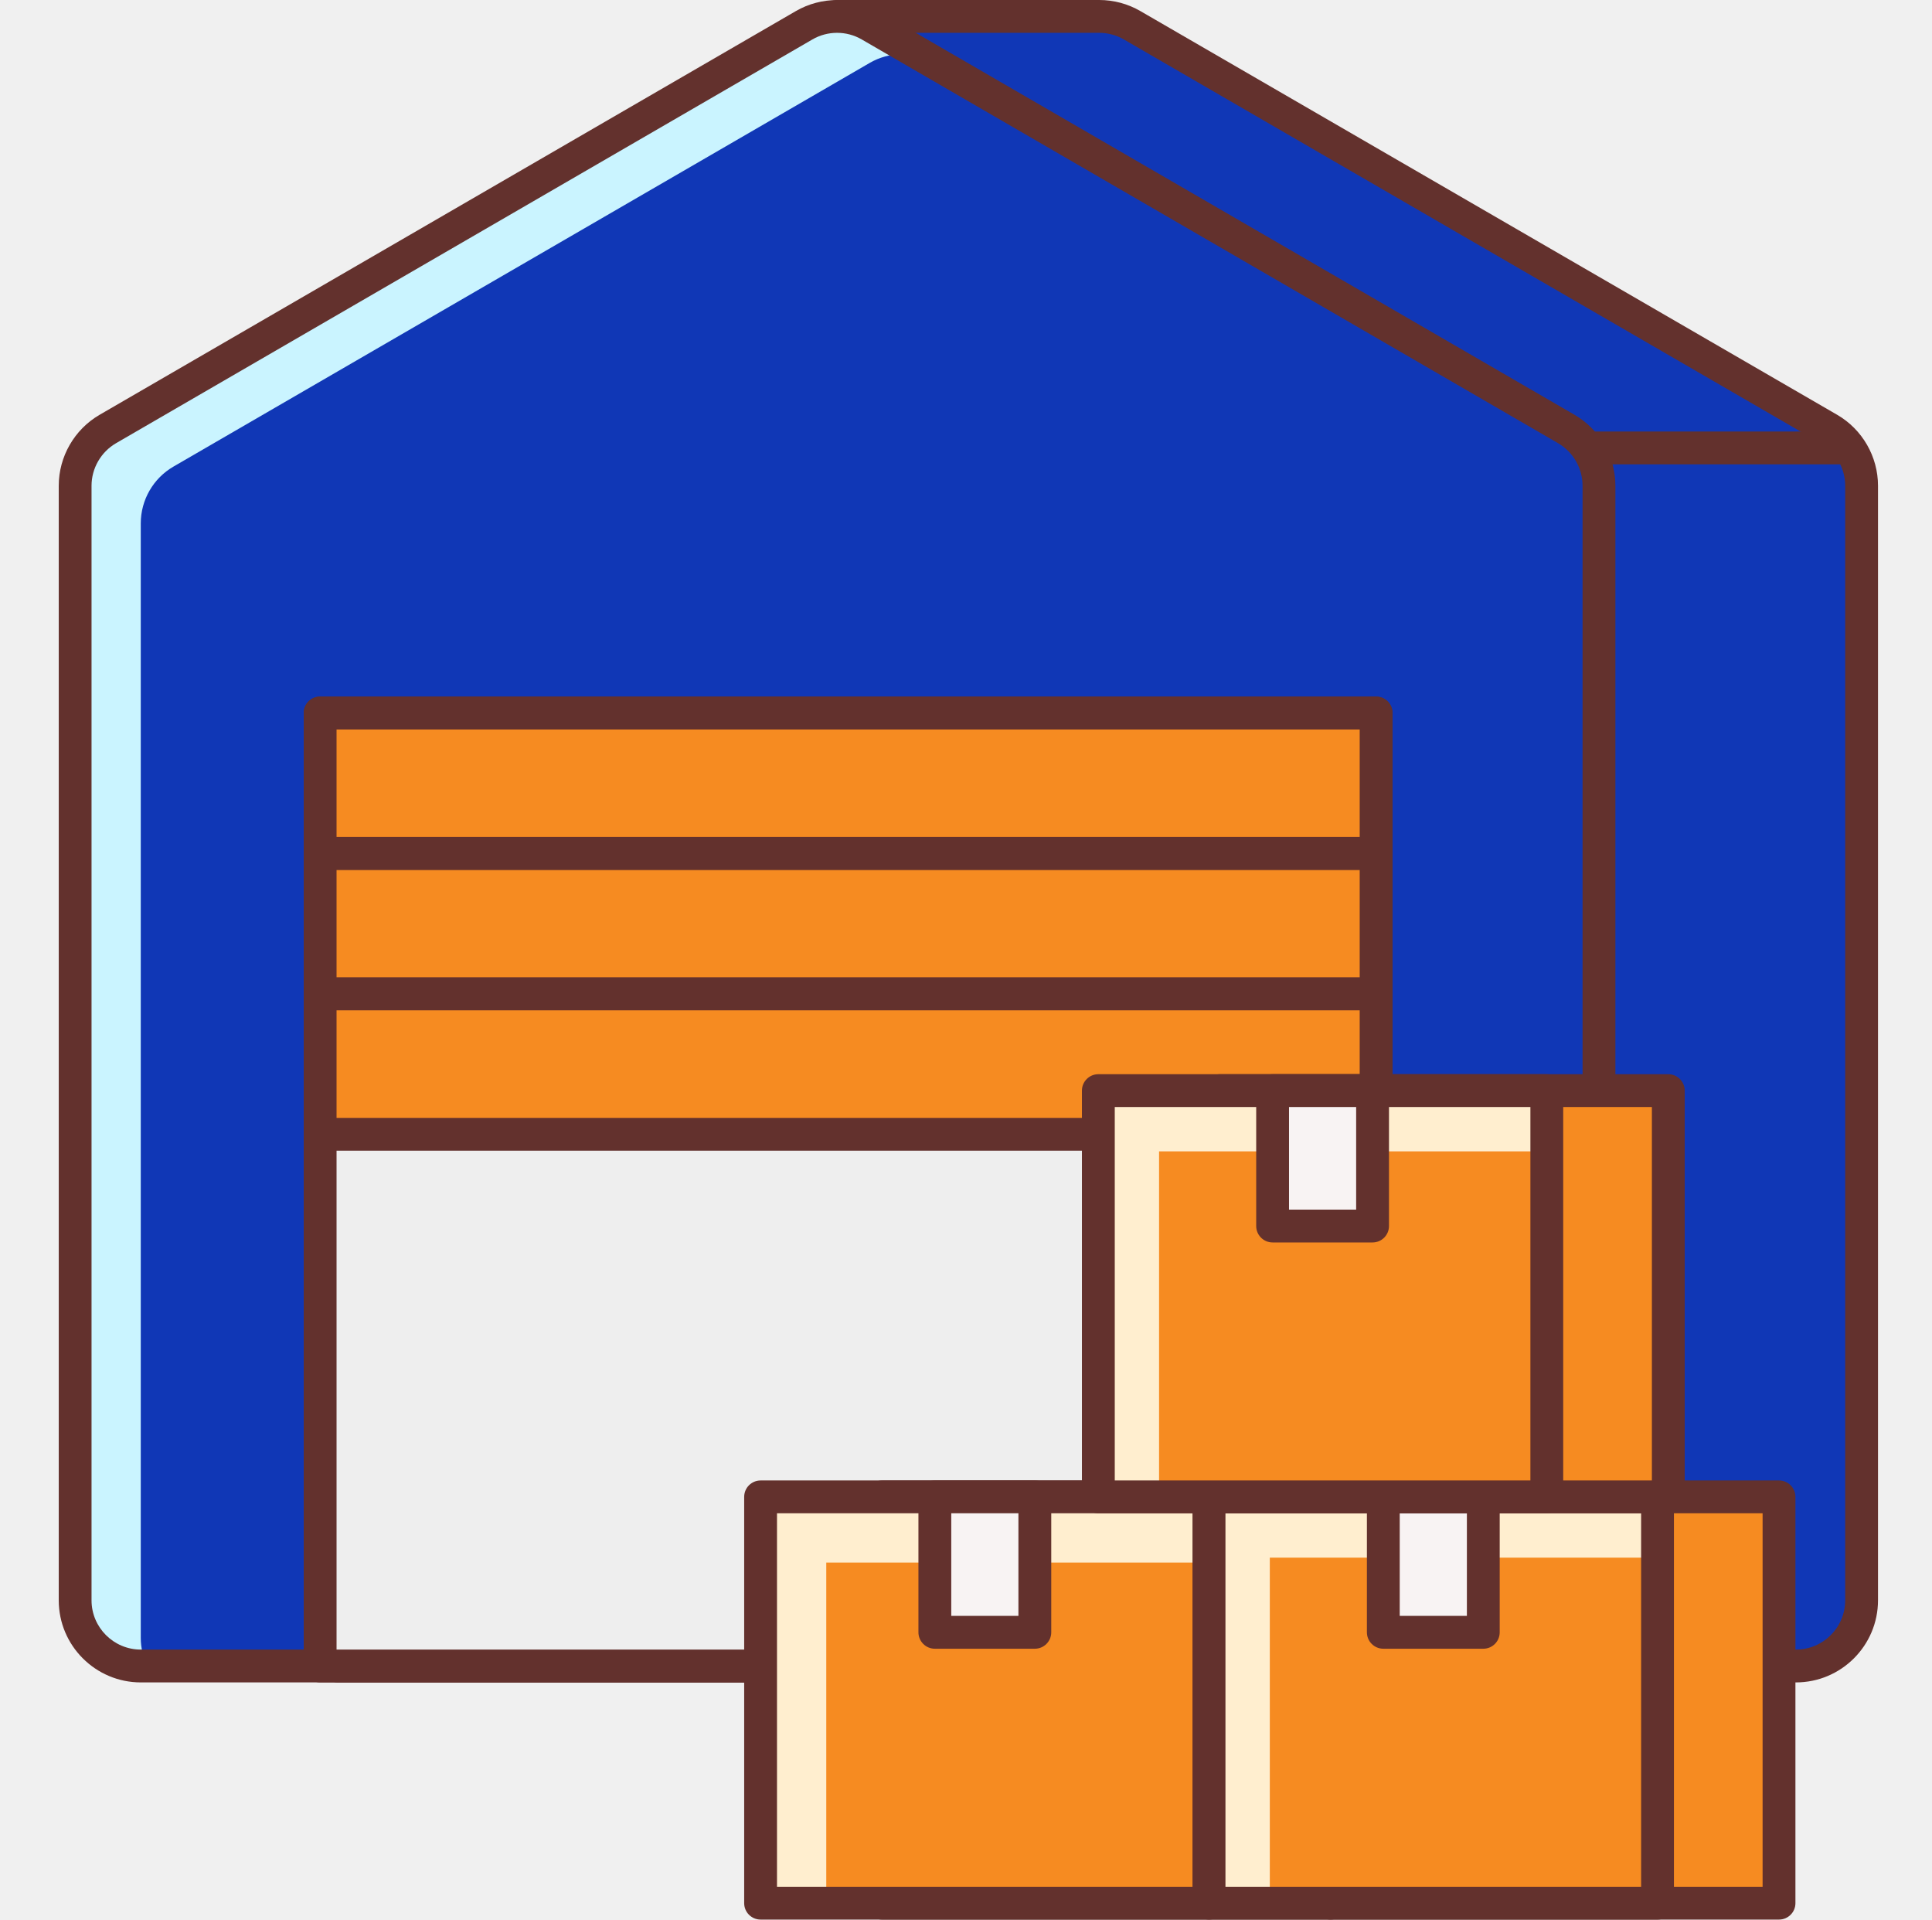
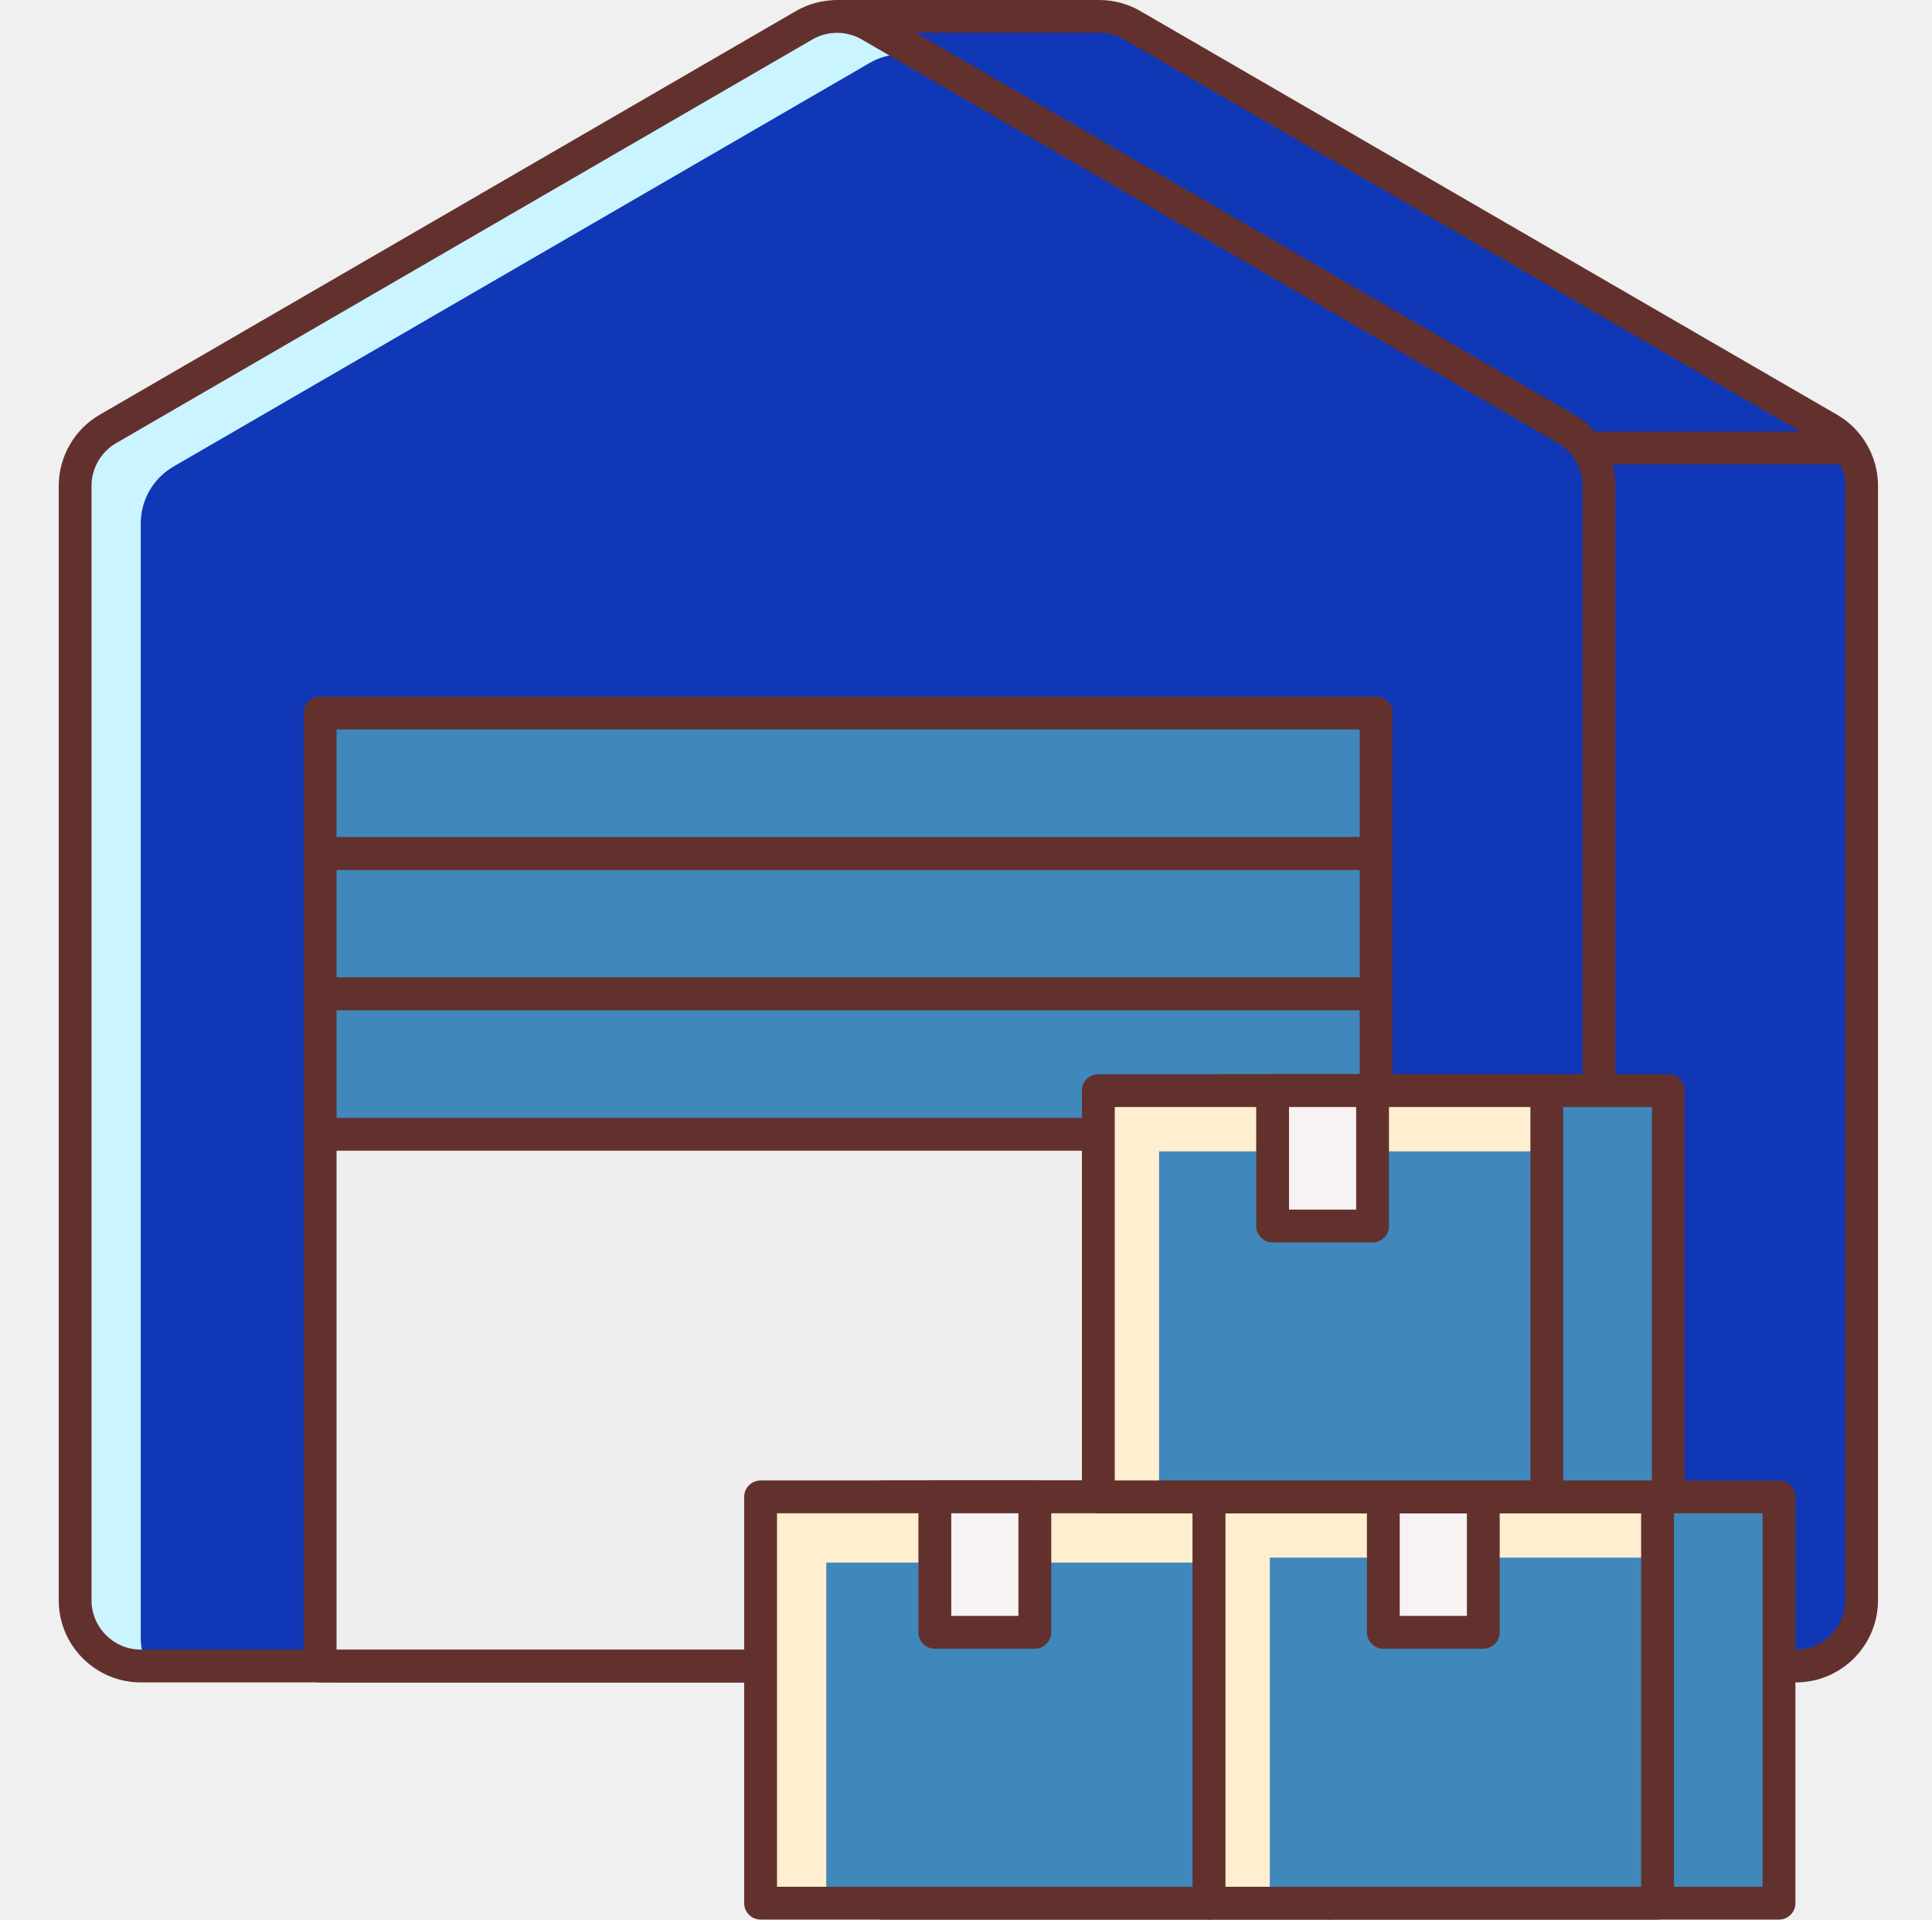
<svg xmlns="http://www.w3.org/2000/svg" width="151" height="150" viewBox="0 0 151 150" fill="none">
  <g clip-path="url(#clip0_108_4813)">
    <path d="M140.367 130.185H26.395V35.003L65.422 11.588V1.28H85.911C86.814 1.28 87.701 1.518 88.484 1.973L142.94 33.52C144.522 34.438 145.498 36.129 145.498 37.958V125.052C145.498 127.886 143.199 130.185 140.367 130.185Z" fill="#1037B6" />
    <path d="M140.364 131.468H26.398C25.69 131.468 25.115 130.893 25.115 130.185V35.003C25.115 34.55 25.352 34.136 25.739 33.902L64.14 10.859V1.283C64.14 0.575 64.715 0 65.422 0H85.911C87.039 0 88.153 0.298 89.127 0.864L143.584 32.411C145.557 33.553 146.78 35.68 146.78 37.96V125.054C146.778 128.592 143.902 131.468 140.364 131.468ZM27.68 128.902H140.367C142.488 128.902 144.215 127.176 144.215 125.054V37.96C144.215 36.593 143.481 35.318 142.298 34.631L87.84 3.084C87.255 2.745 86.587 2.565 85.911 2.565H66.705V11.588C66.705 12.039 66.47 12.455 66.082 12.688L27.678 35.732V128.902H27.68Z" fill="#63312D" />
    <path d="M119.844 130.185H11.002C8.168 130.185 5.872 127.889 5.872 125.054V37.958C5.872 36.129 6.846 34.435 8.429 33.52L62.849 1.973C64.44 1.05 66.406 1.05 67.996 1.973L122.416 33.52C123.999 34.438 124.974 36.129 124.974 37.958V125.052C124.974 127.886 122.676 130.185 119.844 130.185Z" fill="#1037B6" />
    <path d="M11.002 127.994V40.898C11.002 39.069 11.977 37.375 13.56 36.459L67.98 4.913C69.505 4.03 71.362 4.017 72.917 4.825L67.996 1.973C66.406 1.05 64.44 1.05 62.849 1.973L8.429 33.52C6.846 34.438 5.872 36.129 5.872 37.958V125.052C5.872 127.886 8.168 130.182 11.002 130.182H11.511C11.195 129.517 11.002 128.782 11.002 127.994Z" fill="#CAF4FF" />
    <path d="M119.841 131.468H11.005C7.47 131.468 4.591 128.592 4.591 125.054V37.96C4.591 35.68 5.818 33.553 7.788 32.411L62.206 0.864C64.188 -0.282 66.657 -0.282 68.638 0.864L123.058 32.411C125.028 33.553 126.255 35.68 126.255 37.96V125.054C126.255 128.592 123.378 131.468 119.841 131.468ZM65.422 2.565C64.756 2.565 64.088 2.737 63.493 3.084L9.073 34.631C7.891 35.318 7.154 36.593 7.154 37.96V125.054C7.154 127.176 8.882 128.902 11.002 128.902H119.841C121.962 128.902 123.689 127.176 123.689 125.054V37.96C123.689 36.593 122.955 35.318 121.773 34.631L67.353 3.084C66.756 2.737 66.09 2.565 65.422 2.565Z" fill="#63312D" />
    <path d="M25.021 55.715H107.553V130.185H25.021V55.715Z" fill="#EEEEEE" />
    <path d="M107.553 131.468H25.021C24.312 131.468 23.738 130.893 23.738 130.185V55.715C23.738 55.007 24.312 54.432 25.021 54.432H107.553C108.261 54.432 108.835 55.007 108.835 55.715V130.182C108.835 130.893 108.261 131.468 107.553 131.468ZM26.304 128.902H106.27V56.998H26.304V128.902Z" fill="#63312D" />
    <path d="M124.025 33.72H144.549V36.285H124.025V33.72Z" fill="#63312D" />
-     <path d="M25.021 55.715H107.553V66.691H25.021V55.715Z" fill="#F68B21" />
-     <path d="M25.021 66.691H107.553V77.665H25.021V66.691Z" fill="#F68B21" />
-     <path d="M25.021 77.665H107.553V88.64H25.021V77.665Z" fill="#F68B21" />
+     <path d="M25.021 55.715H107.553V66.691H25.021V55.715Z" fill="#4088BC" />
+     <path d="M25.021 66.691H107.553V77.665H25.021V66.691Z" fill="#4088BC" />
+     <path d="M25.021 77.665H107.553V88.64H25.021V77.665Z" fill="#4088BC" />
    <path d="M107.553 67.974H25.021C24.312 67.974 23.738 67.399 23.738 66.691V55.719C23.738 55.01 24.312 54.436 25.021 54.436H107.553C108.261 54.436 108.835 55.01 108.835 55.719V66.691C108.835 67.399 108.261 67.974 107.553 67.974ZM26.304 65.408H106.27V57.002H26.304V65.408Z" fill="#63312D" />
    <path d="M107.553 78.945H25.021C24.312 78.945 23.738 78.371 23.738 77.663V66.691C23.738 65.983 24.312 65.408 25.021 65.408H107.553C108.261 65.408 108.835 65.983 108.835 66.691V77.663C108.835 78.371 108.261 78.945 107.553 78.945ZM26.304 76.38H106.27V67.974H26.304V76.38Z" fill="#63312D" />
    <path d="M107.553 89.92H25.021C24.312 89.92 23.738 89.346 23.738 88.637V77.663C23.738 76.955 24.312 76.38 25.021 76.38H107.553C108.261 76.38 108.835 76.955 108.835 77.663V88.637C108.835 89.349 108.261 89.92 107.553 89.92ZM26.304 87.355H106.27V78.945H26.304V87.355Z" fill="#63312D" />
-     <path d="M68.942 116.973H103.994V148.72H68.942V116.973Z" fill="#F68B21" />
+     <path d="M68.942 116.973H103.994V148.72H68.942V116.973Z" fill="#4088BC" />
    <path d="M103.992 150H68.943C68.235 150 67.66 149.425 67.66 148.718V116.971C67.66 116.262 68.235 115.688 68.943 115.688H103.994C104.702 115.688 105.277 116.262 105.277 116.971V148.718C105.275 149.428 104.702 150 103.992 150ZM70.226 147.435H102.712V118.253H70.226V147.435Z" fill="#63312D" />
-     <path d="M59.448 116.973H94.499V148.72H59.448V116.973Z" fill="#F68B21" />
+     <path d="M59.448 116.973H94.499V148.72H59.448V116.973Z" fill="#4088BC" />
    <path d="M64.579 122.104H94.496V116.973H59.448V148.72H64.579V122.104Z" fill="#FFEECF" />
    <path d="M94.496 150H59.446C58.737 150 58.163 149.425 58.163 148.718V116.971C58.163 116.262 58.737 115.688 59.446 115.688H94.496C95.205 115.688 95.779 116.262 95.779 116.971V148.718C95.779 149.428 95.205 150 94.496 150ZM60.728 147.435H93.213V118.253H60.728V147.435Z" fill="#63312D" />
    <path d="M73.064 116.973H80.88V127.556H73.064V116.973Z" fill="#F8F3F3" />
    <path d="M80.88 128.836H73.065C72.357 128.836 71.782 128.261 71.782 127.553V116.971C71.782 116.262 72.357 115.688 73.065 115.688H80.88C81.588 115.688 82.163 116.262 82.163 116.971V127.553C82.163 128.263 81.588 128.836 80.88 128.836ZM74.348 126.27H79.597V118.253H74.348V126.27Z" fill="#63312D" />
-     <path d="M103.991 116.973H139.043V148.72H103.991V116.973Z" fill="#F68B21" />
+     <path d="M103.991 116.973H139.043V148.72H103.991V116.973Z" fill="#4088BC" />
    <path d="M139.043 150H103.992C103.284 150 102.709 149.425 102.709 148.718V116.971C102.709 116.262 103.284 115.688 103.992 115.688H139.043C139.751 115.688 140.326 116.262 140.326 116.971V148.718C140.326 149.428 139.751 150 139.043 150ZM105.274 147.435H137.76V118.253H105.274V147.435Z" fill="#63312D" />
-     <path d="M94.496 116.973H129.548V148.72H94.496V116.973Z" fill="#F68B21" />
+     <path d="M94.496 116.973H129.548V148.72H94.496V116.973Z" fill="#4088BC" />
    <path d="M99.245 121.718H129.548V116.973H94.496V148.72H99.245V121.718Z" fill="#FFEECF" />
    <path d="M129.548 150H94.497C93.789 150 93.214 149.425 93.214 148.718V116.971C93.214 116.262 93.789 115.688 94.497 115.688H129.548C130.257 115.688 130.831 116.262 130.831 116.971V148.718C130.831 149.428 130.257 150 129.548 150ZM95.779 147.435H128.265V118.253H95.779V147.435Z" fill="#63312D" />
    <path d="M108.116 116.973H115.93V127.556H108.116V116.973Z" fill="#F8F3F3" />
    <path d="M115.931 128.836H108.117C107.409 128.836 106.834 128.261 106.834 127.553V116.971C106.834 116.262 107.409 115.688 108.117 115.688H115.931C116.64 115.688 117.213 116.262 117.213 116.971V127.553C117.213 128.263 116.64 128.836 115.931 128.836ZM109.399 126.27H114.648V118.253H109.399V126.27Z" fill="#63312D" />
-     <path d="M95.338 85.226H130.389V116.973H95.338V85.226Z" fill="#F68B21" />
+     <path d="M95.338 85.226H130.389V116.973H95.338V85.226Z" fill="#4088BC" />
    <path d="M130.39 118.253H95.338C94.631 118.253 94.056 117.678 94.056 116.971V85.224C94.056 84.515 94.631 83.941 95.338 83.941H130.39C131.098 83.941 131.673 84.515 131.673 85.224V116.971C131.673 117.681 131.098 118.253 130.39 118.253ZM96.621 115.688H129.107V86.506H96.621V115.688Z" fill="#63312D" />
-     <path d="M85.845 85.226H120.895V116.973H85.845V85.226Z" fill="#F68B21" />
+     <path d="M85.845 85.226H120.895V116.973H85.845V85.226Z" fill="#4088BC" />
    <path d="M90.59 89.971H120.895V85.226H85.845V116.973H90.59V89.971Z" fill="#FFEECF" />
    <path d="M120.895 118.253H85.844C85.135 118.253 84.561 117.678 84.561 116.971V85.224C84.561 84.515 85.135 83.941 85.844 83.941H120.895C121.604 83.941 122.177 84.515 122.177 85.224V116.971C122.177 117.681 121.604 118.253 120.895 118.253ZM87.127 115.688H119.612V86.506H87.127V115.688Z" fill="#63312D" />
    <path d="M99.463 85.226H107.278V95.809H99.463V85.226Z" fill="#F8F3F3" />
    <path d="M107.276 97.089H99.463C98.756 97.089 98.181 96.514 98.181 95.806V85.224C98.181 84.515 98.756 83.941 99.463 83.941H107.276C107.984 83.941 108.559 84.515 108.559 85.224V95.806C108.559 96.516 107.984 97.089 107.276 97.089ZM100.746 94.523H105.993V86.506H100.746V94.523Z" fill="#63312D" />
  </g>
  <defs>
    <clipPath id="clip0_108_4813">
      <rect width="150" height="150" fill="white" transform="translate(0.5)" />
    </clipPath>
  </defs>
</svg>
